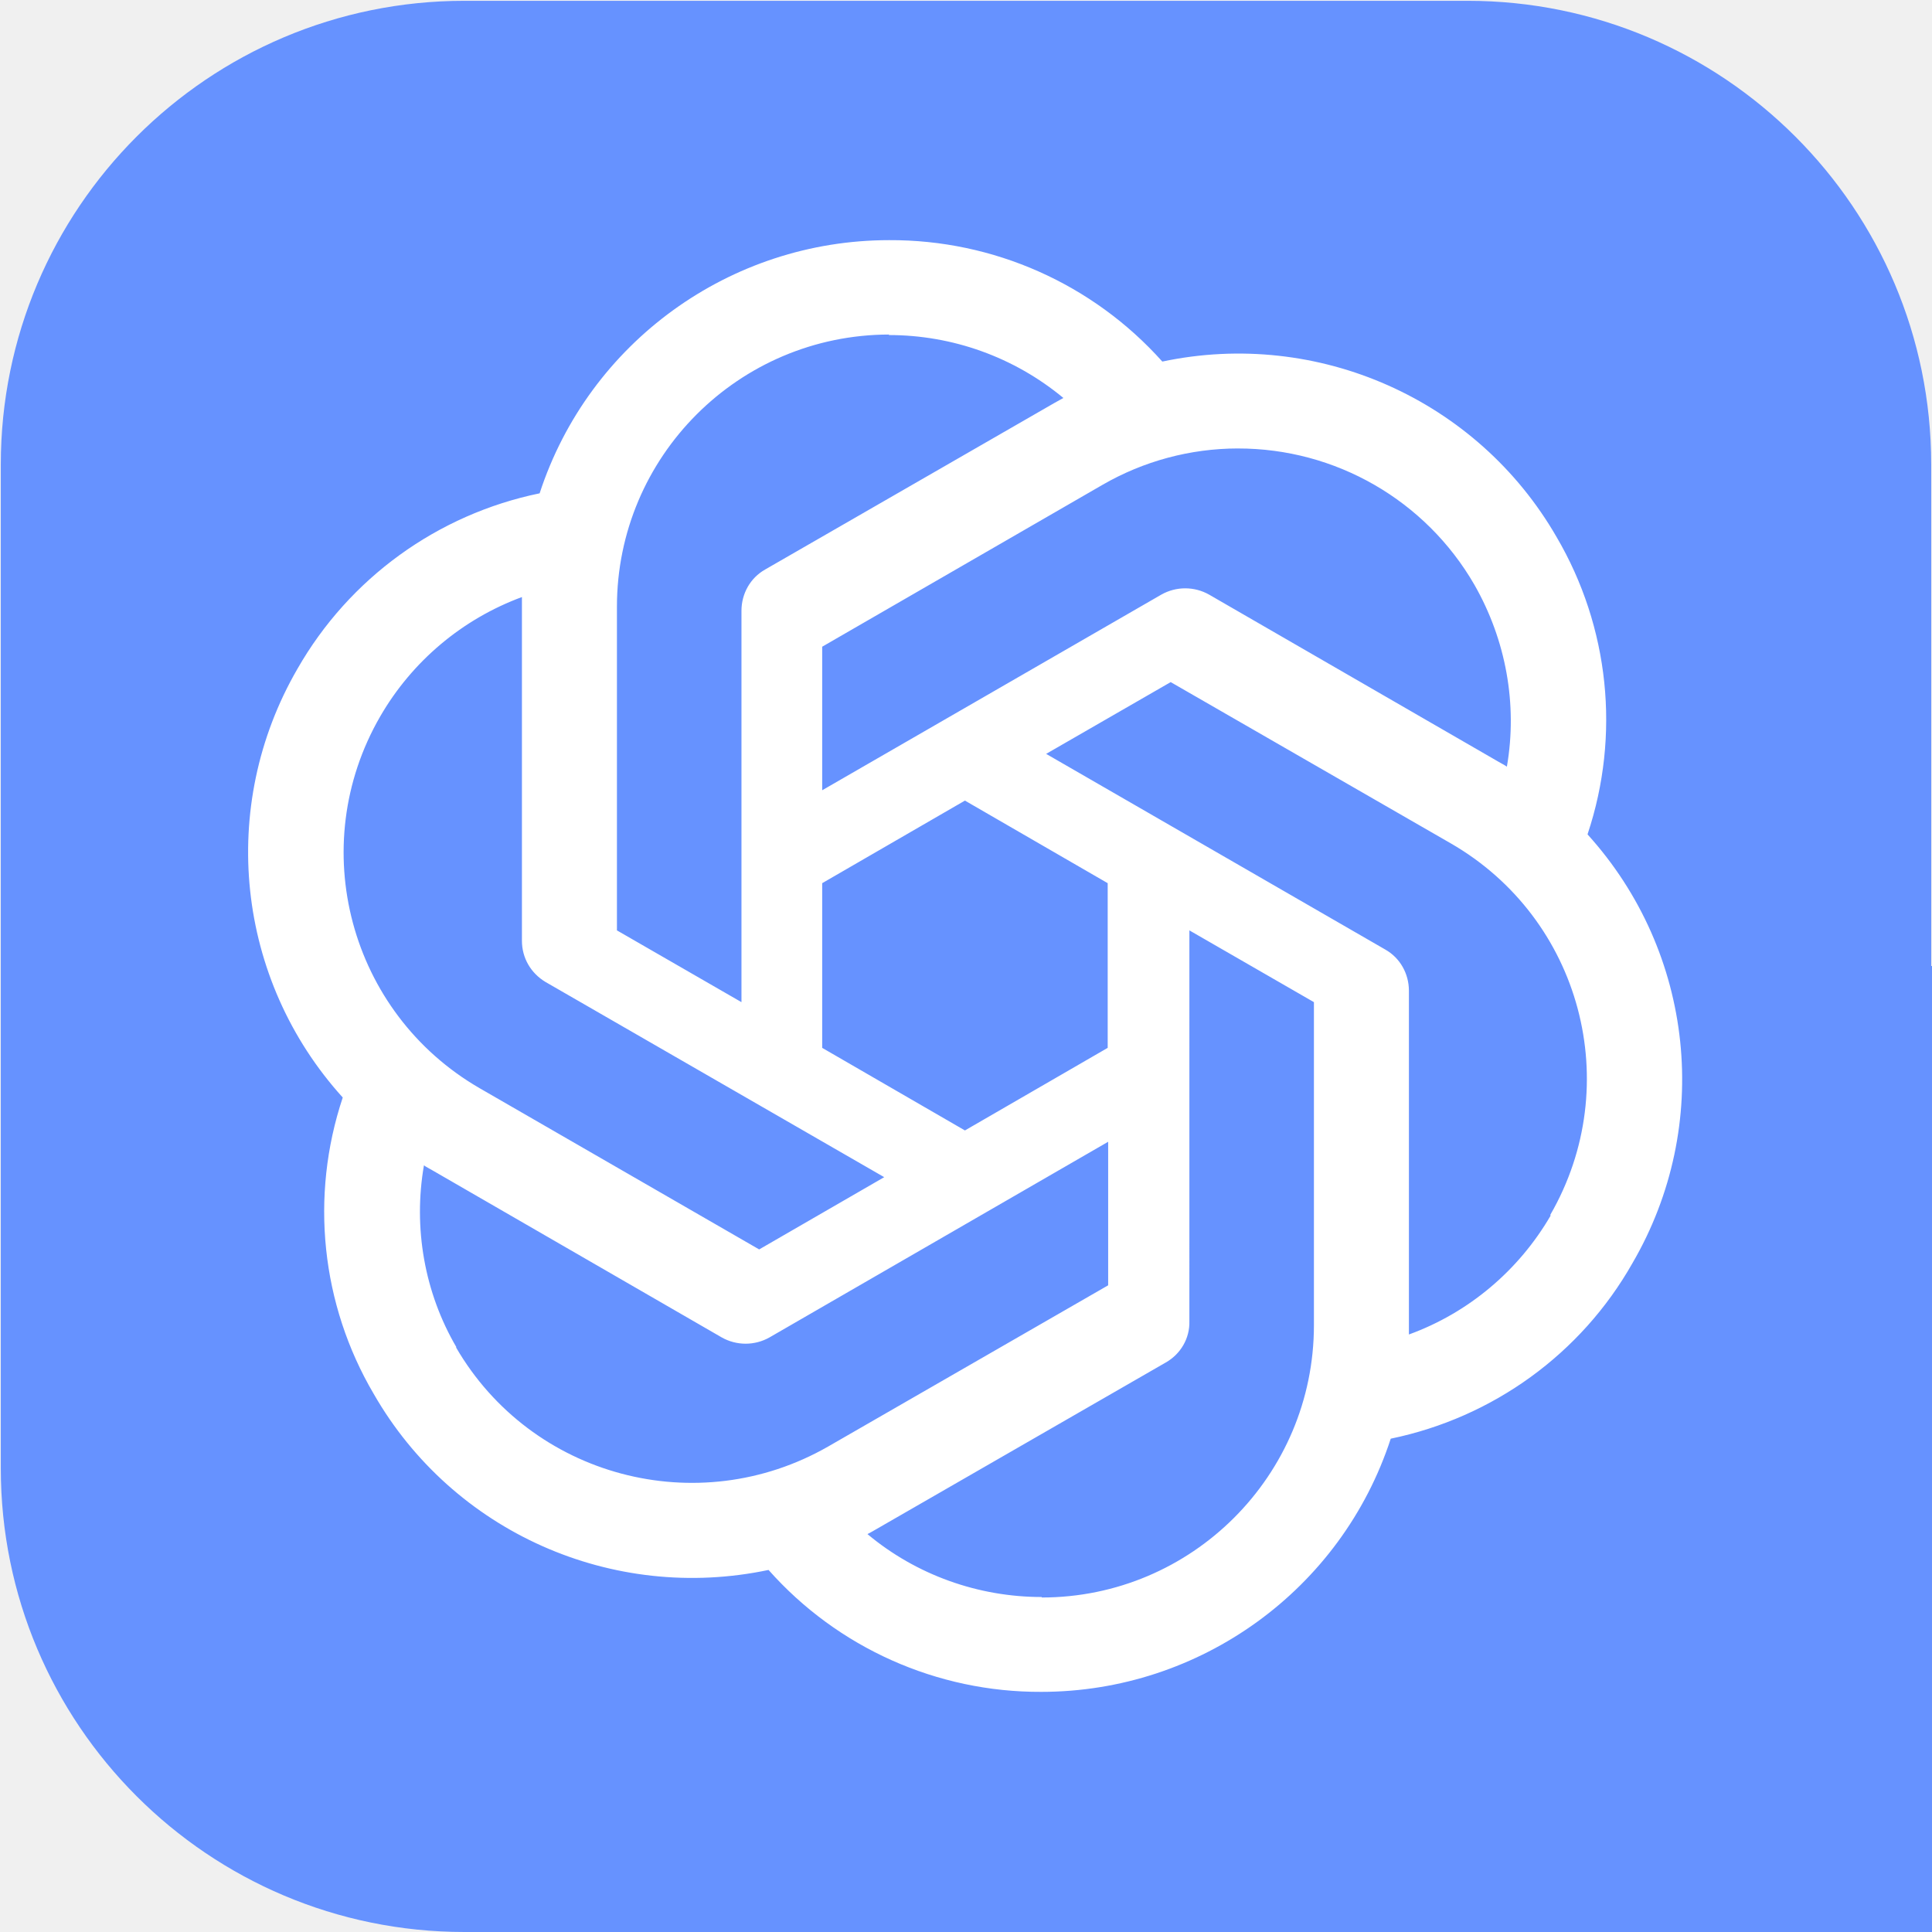
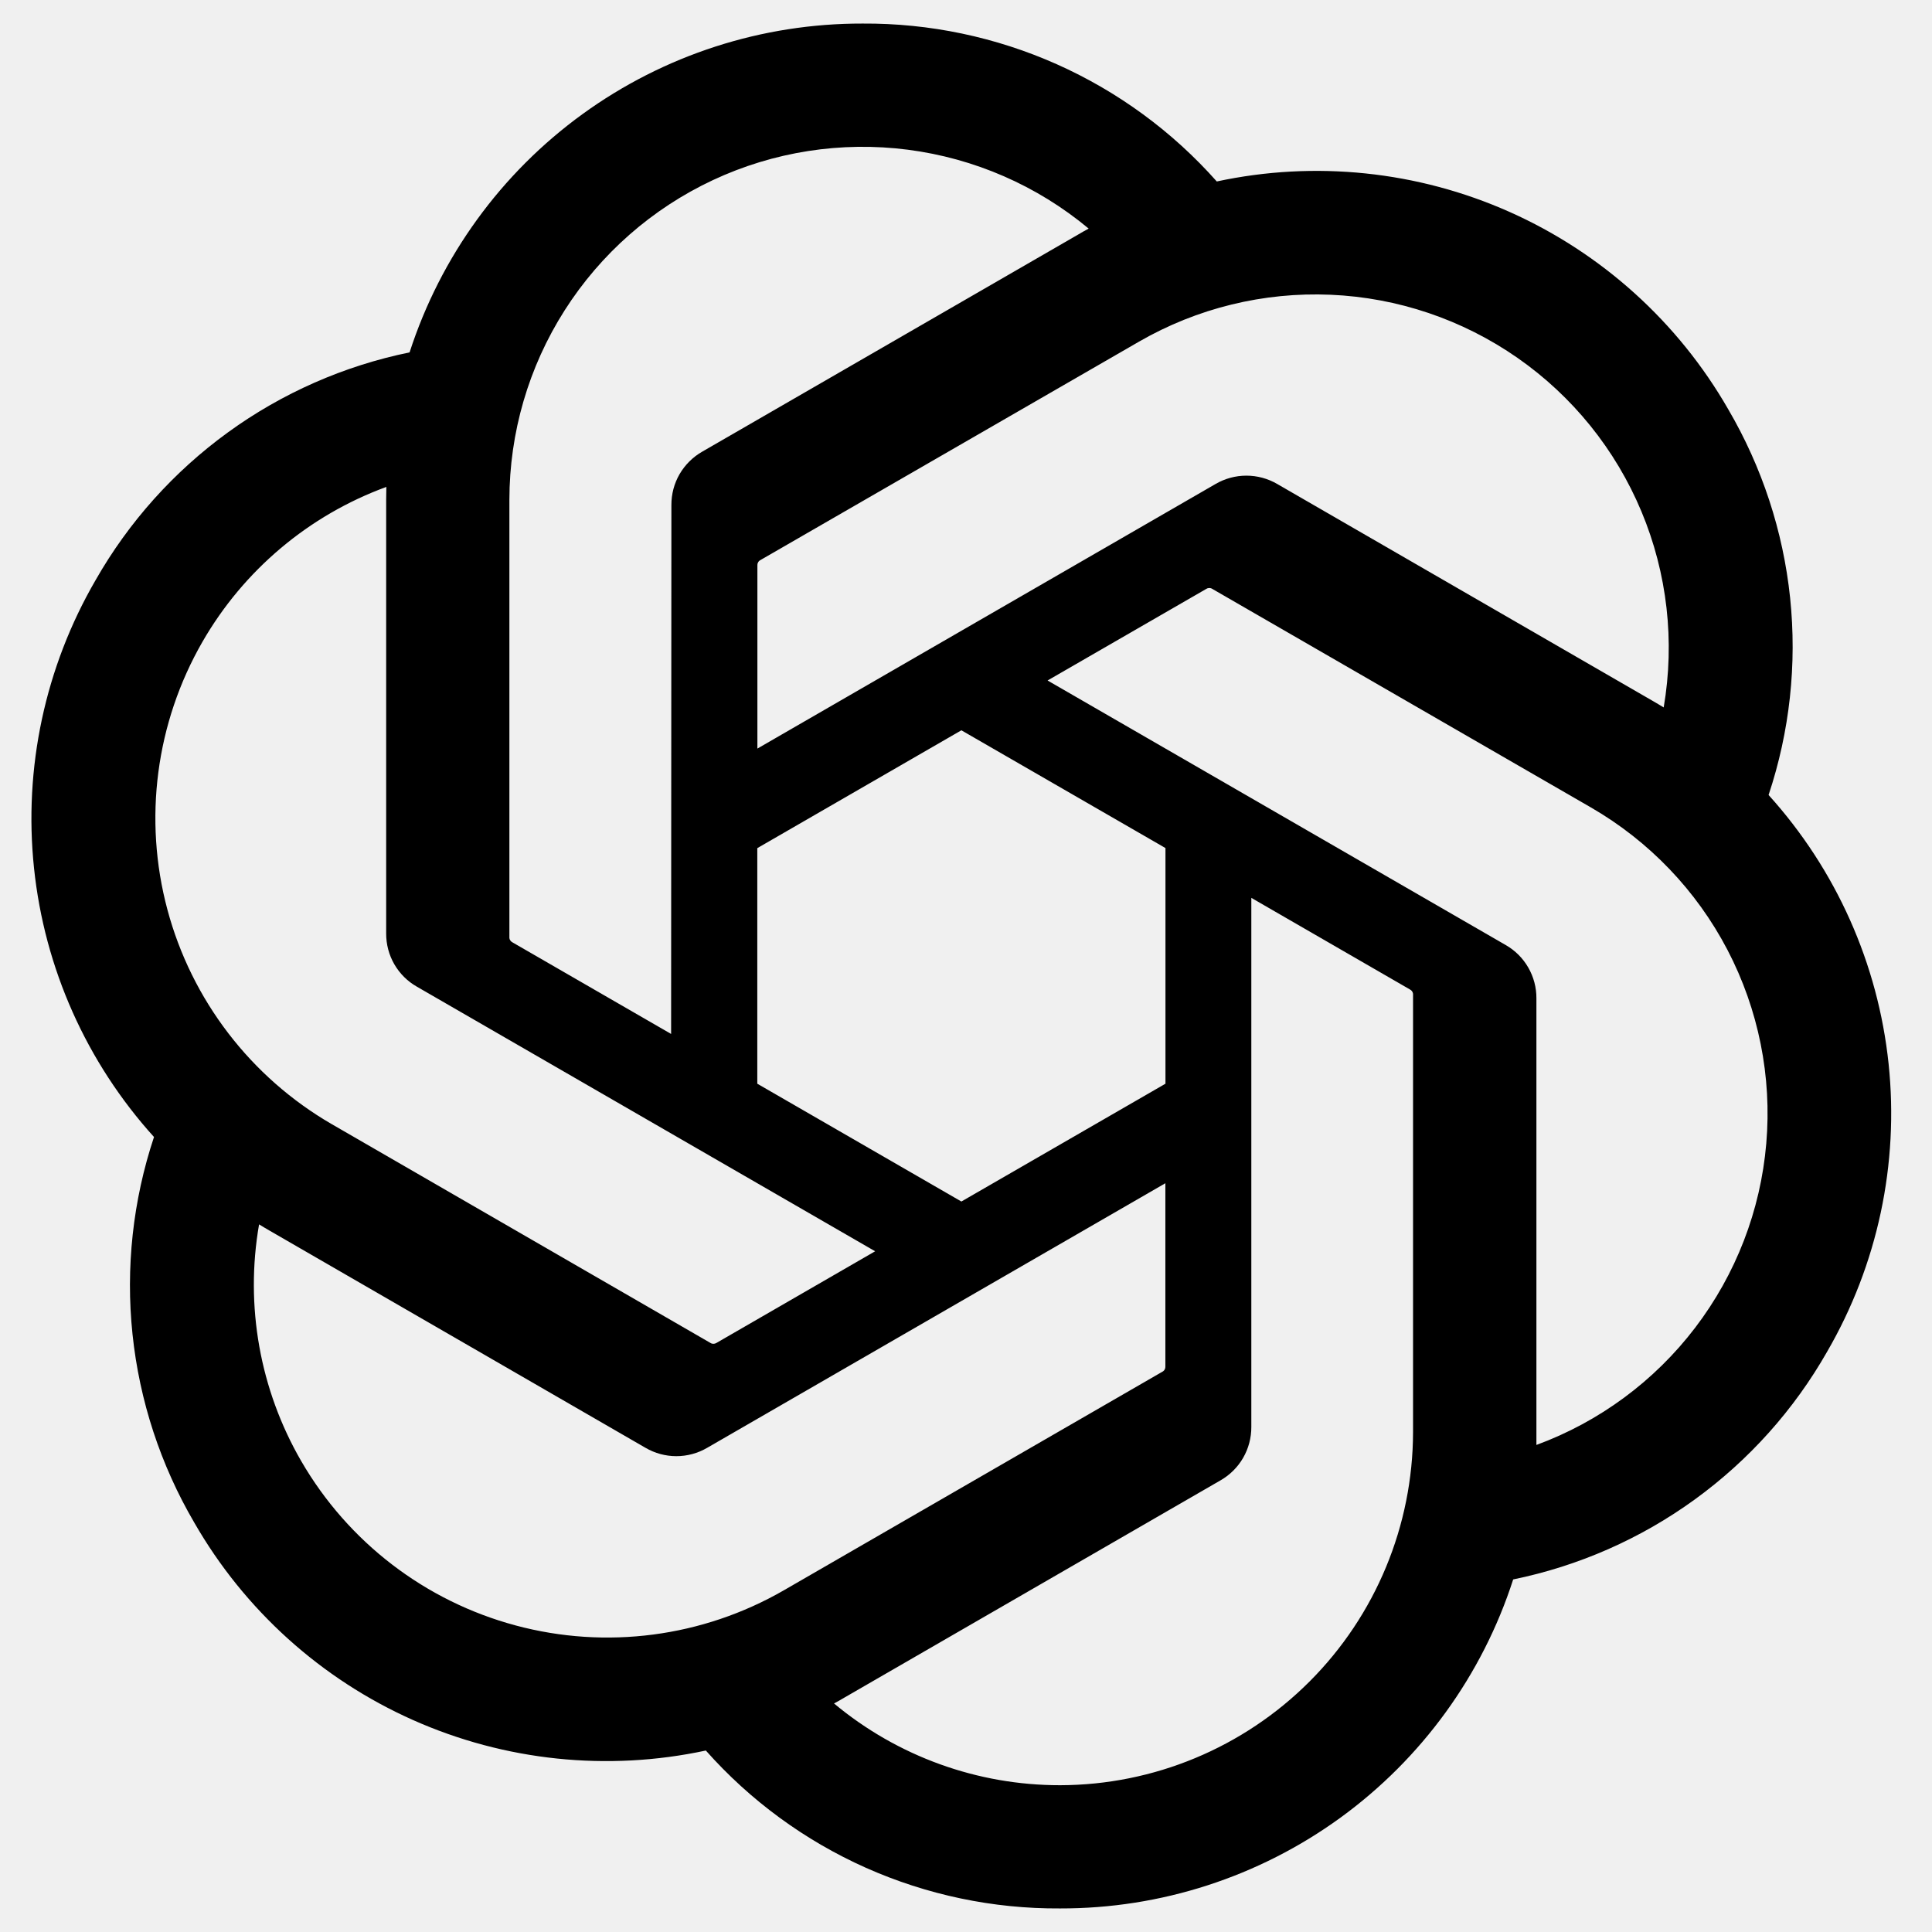
- <svg xmlns="http://www.w3.org/2000/svg" width="2406" height="2406" xml:space="preserve" overflow="hidden">
-   <defs>
-     <clipPath id="clip0">
-       <rect x="0" y="0" width="2406" height="2406" />
-     </clipPath>
-     <clipPath id="clip1">
-       <rect x="309" y="299" width="1788" height="1808" />
-     </clipPath>
-     <clipPath id="clip2">
-       <rect x="309" y="299" width="1788" height="1808" />
-     </clipPath>
-     <clipPath id="clip3">
-       <rect x="309" y="299" width="7357" height="1808" />
-     </clipPath>
-   </defs>
-   <g clip-path="url(#clip0)">
-     <rect x="1203" y="1203" width="1203" height="1203" fill="#6692ff" fill-opacity="1" />
-     <path d="M1 578.439C1 259.528 259.529 1 578.44 1L1827.56 1C2146.47 1 2405 259.528 2405 578.439L2405 1828.56C2405 2147.47 2146.47 2406 1827.56 2406L578.44 2406C259.529 2406 1 2147.47 1 1828.56Z" fill="#6692ff" fill-rule="evenodd" fill-opacity="1" />
-     <g clip-path="url(#clip1)">
-       <g clip-path="url(#clip2)">
-         <g clip-path="url(#clip3)">
-           <path d="M4341.99 703.447 4341.99 704.055C4338.33 704.055 4334.64 704.662 4330.97 704.662 4327.31 704.662 4323.62 704.055 4319.95 704.055 4101.39 704.055 3966.09 840.592 3966.09 1059.76L3966.09 1167.51C3966.09 1378.72 4103.24 1509.74 4323.01 1509.74 4327.51 1509.86 4332.01 1509.66 4336.48 1509.14 4339.54 1509.14 4341.99 1509.74 4345.05 1509.74 4492.59 1509.74 4595.46 1455.88 4660.95 1344.44L4530.55 1269.12C4487.08 1333.4 4428.92 1381.77 4345.66 1381.77 4234.24 1381.77 4167.51 1313.2 4167.51 1197.49L4167.51 1166.88 4684.23 1166.88 4684.23 1039.54C4684.23 835.06 4550.16 703.426 4341.99 703.426ZM4330.97 828.965C4432.61 833.867 4493.82 901.203 4493.82 1012.01L4493.82 1042.62 4166.91 1042.62 4166.91 1024.85C4166.91 902.418 4225.07 833.846 4330.97 828.943ZM3528.37 704.055C3431.03 704.055 3347.16 744.469 3303.08 811.805L3292.06 828.943 3292.06 722.407 3107.17 722.407 3107.17 1756.46 3301.24 1756.46 3301.24 1395.27 3312.26 1411.8C3353.89 1473.62 3435.32 1510.35 3530.21 1510.35L3535.11 1510.35 3539.39 1510.35C3699.18 1510.35 3860.19 1406.27 3860.19 1173.02L3860.19 1042.01C3860.19 874.26 3761 704.684 3538.15 704.684L3536.93 704.077 3532.66 704.077ZM3483.07 849.769C3595.72 851.612 3665.51 928.125 3665.51 1050.58L3665.51 1163.21C3665.51 1285.65 3595.09 1361.58 3481.23 1364.03 3375.32 1362.19 3301.24 1281.38 3301.24 1166.27L3301.24 1050.56C3301.24 934.242 3375.93 852.198 3483.07 849.747ZM5998.06 448.769 5624.61 1492 5834.6 1492 5906.23 1268.54 6313.95 1268.54 6313.95 1270.99 6385.59 1492.6 6595.58 1492.6 6221.52 449.376 6199.48 449.376 6198.87 448.769ZM6109.5 628.15 6265.6 1121 5952.13 1121ZM7346.77 595.697 7346.77 448.769 6706.39 448.769 6706.39 595.697 6931.06 595.697 6931.06 1343.83 6706.39 1343.83 6706.39 1490.76 7346.77 1490.76 7346.77 1343.83 7122.09 1343.83 7122.09 595.697ZM5239.51 704.077 5234 704.077 5230.94 704.077C5122.58 704.077 5045.44 740.803 5007.48 811.22L4995.85 832.653 4995.85 722.451 4810.96 722.451 4810.96 1491.39 5005.03 1491.39 5005.03 1033.45C5005.03 925.695 5063.19 863.869 5163.58 862.025 5259.71 863.869 5314.81 924.48 5314.81 1029.17L5314.81 1491.39 5508.87 1491.39 5508.87 996.09C5508.87 813.042 5408.48 704.055 5240.12 704.055ZM2483.29 427.336C2197.38 427.336 2019.23 605.502 2019.23 892.634L2019.23 1047.52C2019.23 1334.66 2196.77 1512.8 2483.29 1512.8L2487.59 1512.8 2491.86 1512.8C2777.78 1512.8 2955.92 1334.66 2955.92 1047.52L2955.92 892.634C2955.92 605.502 2777.78 427.336 2491.86 427.336L2487.59 427.336ZM2487.59 582.855C2657.79 584.699 2755.74 693.664 2755.74 882.222L2755.74 1058.54C2755.74 1247.1 2657.79 1356.09 2487.59 1357.91 2317.38 1356.07 2219.42 1247.1 2219.42 1058.54L2219.42 882.222C2219.42 693.664 2317.38 584.677 2487.59 582.855ZM797.249 0.022C599.493 0.022 423.8 127.361 362.56 315.312 235.424 341.519 125.699 421.135 61.349 533.871-37.833 705.291-15.185 920.792 117.686 1067.72 76.664 1190.79 90.743 1325.46 156.257 1436.9 254.831 1608.92 453.172 1697.09 647.262 1656.06 733.23 1753.09 856.806 1808.41 986.436 1807.89 1184.19 1807.89 1359.89 1680.56 1421.13 1492.6 1548.47 1466.27 1658.06 1386.68 1721.73 1274.05 1821.52 1102.63 1798.87 887.124 1666.02 740.196L1666.02 739.588C1707.02 616.525 1692.96 481.76 1627.45 369.805 1528.85 198.385 1330.49 110.202 1137.03 151.224 1050.67 54.46 926.944-0.599 797.249 0.022ZM797.249 117.577 796.642 118.185C876.234 118.185 952.768 145.735 1013.99 196.563 1011.54 197.777 1006.63 200.836 1002.97 202.68L642.988 410.22C624.614 420.632 613.594 440.221 613.594 461.654L613.594 948.972 458.704 859.596 458.704 456.752C458.632 269.643 610.141 117.843 797.249 117.556ZM1230.9 259.451C1352.32 259.218 1464.59 323.976 1525.19 429.201 1564.37 497.774 1579.05 577.974 1565.58 655.722 1563.13 653.878 1558.25 651.449 1555.17 649.605L1195.19 441.436C1176.77 431.019 1154.24 431.019 1135.82 441.436L713.99 685.095 713.99 506.321 1062.34 304.899C1113.56 275.205 1171.69 259.522 1230.9 259.43ZM340.541 444.495 340.541 872.438C340.541 893.871 351.561 912.853 369.935 923.873L791.132 1166.92 635.613 1256.91 287.87 1056.09C126.057 962.316 70.732 755.227 164.218 593.246 203.825 524.593 266.203 471.962 340.541 444.473ZM1147.44 550.401 1495.79 751.216C1658.04 844.888 1713.12 1051.82 1619.45 1214.06L1620.05 1214.67C1580.27 1283.24 1517.81 1335.89 1443.73 1362.84L1443.73 934.871C1443.73 913.438 1432.71 893.849 1414.34 883.458L992.532 639.778ZM891.528 697.959 1069.09 800.807 1069.09 1005.89 891.528 1108.74 713.99 1005.89 713.99 800.807ZM1170.7 859.596 1325.59 948.972 1325.59 1351.21C1325.59 1538.55 1173.76 1690.38 987.044 1690.38L987.044 1689.78C908.058 1689.78 830.917 1662.22 770.306 1611.42 772.758 1610.2 778.268 1607.12 781.326 1605.28L1141.3 1397.74C1159.68 1387.33 1171.31 1367.74 1170.68 1346.31ZM1069.67 1122.84 1069.67 1301.6 721.323 1502.41C559.079 1595.47 352.147 1540.37 258.475 1378.74L259.083 1378.74C219.297 1310.77 205.197 1229.96 218.668 1152.22 221.119 1154.06 226.022 1156.49 229.081 1158.33L589.059 1366.5C607.479 1376.92 630.013 1376.92 648.433 1366.5Z" fill="#FFFFFF" fill-rule="nonzero" fill-opacity="1" transform="matrix(1.00128 0 0 1 309 299.052)" />
-         </g>
-       </g>
-     </g>
-   </g>
+ <svg xmlns="http://www.w3.org/2000/svg" width="41" height="41" viewBox="0 0 41 41" fill="none" stroke-width="1.5" class="h-6 w-6">
+   <path d="M37.532 16.871C37.981 15.524 38.136 14.097 37.989 12.686C37.841 11.274 37.393 9.911 36.676 8.686C35.613 6.834 33.988 5.368 32.037 4.498C30.086 3.629 27.91 3.403 25.822 3.851C24.88 2.789 23.722 1.941 22.426 1.363C21.13 0.786 19.725 0.491 18.306 0.5C16.171 0.495 14.089 1.168 12.361 2.422C10.633 3.676 9.349 5.447 8.692 7.478C7.301 7.763 5.987 8.341 4.838 9.175C3.689 10.009 2.731 11.078 2.028 12.312C0.956 14.159 0.499 16.299 0.722 18.423C0.944 20.547 1.836 22.545 3.268 24.129C2.82 25.476 2.664 26.903 2.812 28.314C2.96 29.726 3.407 31.089 4.124 32.314C5.188 34.166 6.812 35.632 8.763 36.501C10.714 37.37 12.891 37.597 14.979 37.149C15.921 38.211 17.079 39.059 18.375 39.637C19.671 40.214 21.076 40.509 22.495 40.5C24.631 40.505 26.713 39.832 28.442 38.577C30.17 37.322 31.456 35.551 32.112 33.518C33.503 33.233 34.817 32.655 35.966 31.821C37.115 30.987 38.073 29.918 38.775 28.684C39.846 26.837 40.302 24.698 40.079 22.575C39.856 20.452 38.964 18.454 37.532 16.871ZM22.498 37.885C20.744 37.887 19.046 37.273 17.699 36.15C17.76 36.117 17.867 36.059 17.936 36.016L25.9 31.416C26.1 31.302 26.266 31.137 26.381 30.938C26.496 30.739 26.556 30.512 26.555 30.282V19.054L29.921 20.998C29.939 21.007 29.954 21.02 29.966 21.036C29.977 21.052 29.984 21.071 29.987 21.09V30.389C29.984 32.375 29.195 34.279 27.791 35.684C26.387 37.089 24.484 37.881 22.498 37.885ZM6.392 31.006C5.514 29.489 5.197 27.711 5.498 25.983C5.557 26.019 5.66 26.082 5.735 26.124L13.699 30.725C13.898 30.841 14.123 30.902 14.353 30.902C14.583 30.902 14.809 30.841 15.007 30.725L24.731 25.11V28.998C24.732 29.018 24.728 29.038 24.72 29.056C24.712 29.074 24.699 29.089 24.683 29.101L16.632 33.75C14.91 34.742 12.864 35.01 10.945 34.495C9.025 33.981 7.388 32.726 6.392 31.006ZM4.297 13.619C5.172 12.1 6.553 10.936 8.199 10.333C8.199 10.401 8.195 10.523 8.195 10.607V19.808C8.194 20.038 8.253 20.264 8.368 20.463C8.483 20.662 8.649 20.827 8.849 20.94L18.572 26.554L15.206 28.498C15.189 28.509 15.17 28.515 15.15 28.517C15.131 28.519 15.111 28.516 15.092 28.508L7.04 23.856C5.321 22.86 4.067 21.224 3.553 19.305C3.039 17.386 3.306 15.341 4.297 13.619ZM31.955 20.056L22.231 14.441L25.598 12.498C25.614 12.487 25.633 12.48 25.653 12.479C25.673 12.477 25.693 12.48 25.711 12.488L33.763 17.136C34.997 17.849 36.002 18.898 36.661 20.161C37.319 21.424 37.605 22.849 37.483 24.268C37.362 25.688 36.838 27.043 35.974 28.176C35.11 29.309 33.941 30.172 32.605 30.664C32.605 30.595 32.605 30.473 32.605 30.389V21.188C32.607 20.959 32.547 20.733 32.433 20.534C32.319 20.335 32.154 20.17 31.955 20.056ZM35.306 15.013C35.246 14.976 35.143 14.914 35.069 14.872L27.105 10.271C26.906 10.155 26.68 10.094 26.45 10.094C26.221 10.094 25.995 10.155 25.796 10.271L16.073 15.886V11.998C16.072 11.978 16.075 11.959 16.084 11.941C16.092 11.922 16.105 11.907 16.121 11.895L24.172 7.25C25.405 6.539 26.816 6.194 28.238 6.255C29.661 6.316 31.036 6.781 32.204 7.595C33.372 8.409 34.284 9.539 34.833 10.853C35.383 12.167 35.546 13.61 35.306 15.013ZM14.242 21.942L10.875 19.998C10.858 19.989 10.842 19.976 10.831 19.96C10.819 19.944 10.812 19.925 10.81 19.906V10.607C10.811 9.183 11.217 7.788 11.982 6.587C12.747 5.385 13.838 4.427 15.127 3.823C16.417 3.219 17.852 2.995 19.265 3.177C20.677 3.359 22.009 3.939 23.103 4.851C23.043 4.884 22.937 4.942 22.867 4.985L14.902 9.585C14.703 9.699 14.537 9.864 14.421 10.063C14.306 10.262 14.247 10.488 14.248 10.717L14.242 21.942ZM16.071 17.999L20.402 15.498L24.733 17.997V22.998L20.402 25.498L16.071 22.998V17.999Z" fill="currentColor" />
</svg>
